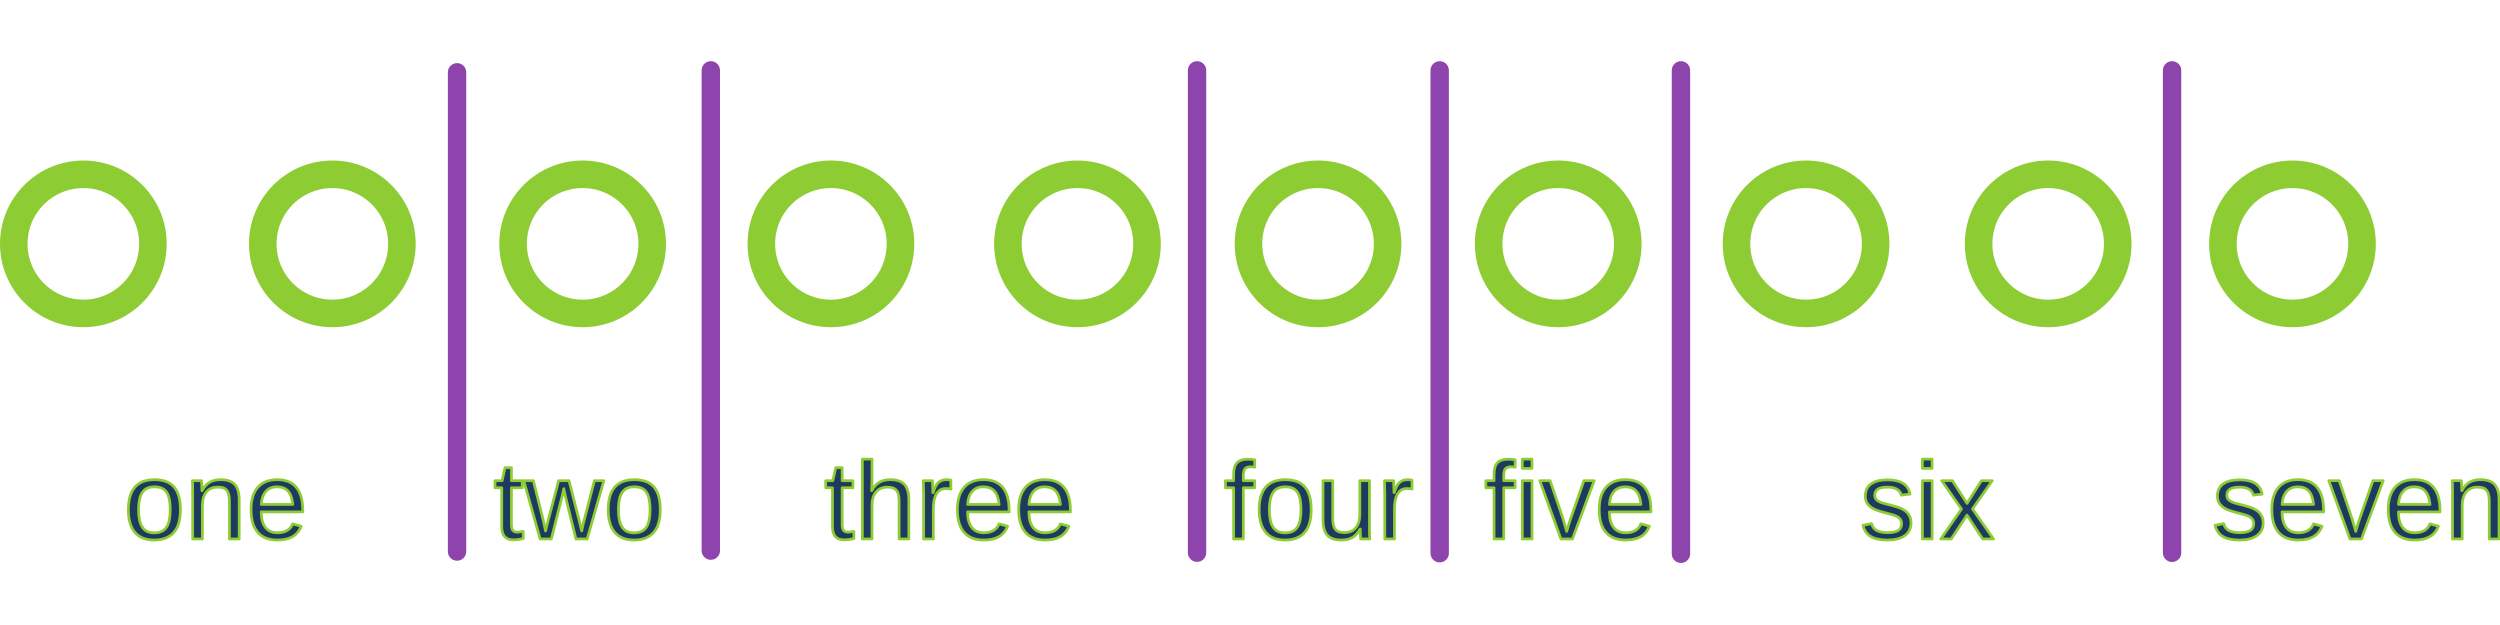
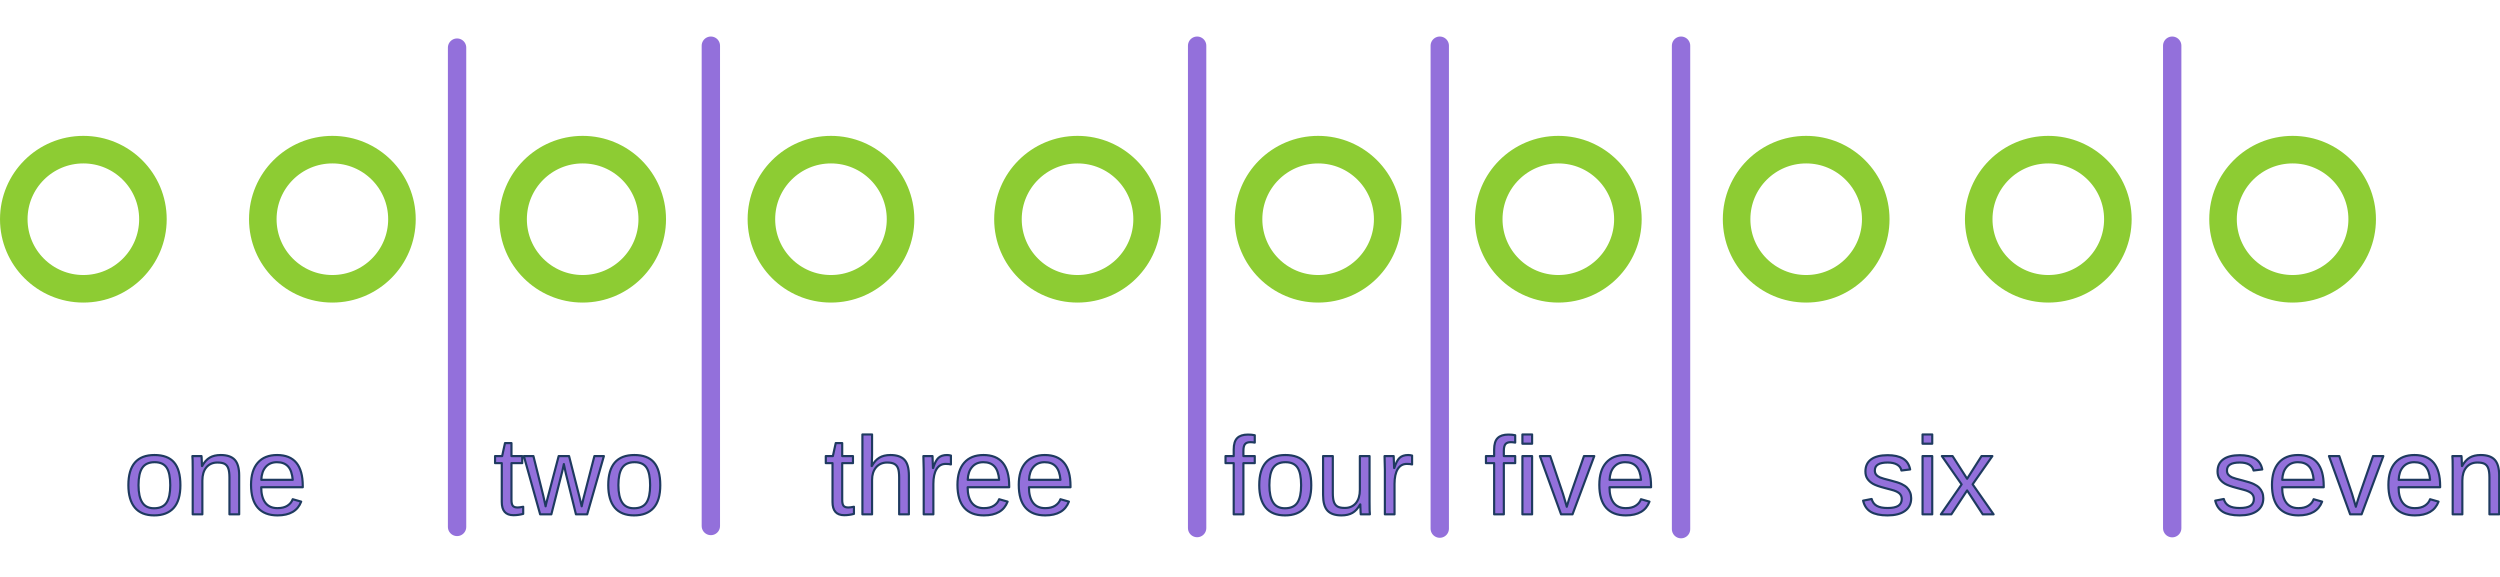
- <svg xmlns="http://www.w3.org/2000/svg" width="512" height="128" viewBox="0 0 1134 228" version="1.1" xml:space="preserve" style="fill-rule:evenodd;clip-rule:evenodd;stroke-linecap:round;stroke-linejoin:round;stroke-miterlimit:1.5;">
-   <path d="M207.314,5.038l0,217.391" style="fill:none;stroke:#8e44ad;stroke-width:8.33px;" />
-   <path d="M322.423,4.167l-0,217.843" style="fill:none;stroke:#8e44ad;stroke-width:8.33px;" />
-   <path d="M542.982,4.167l0,218.78" style="fill:none;stroke:#8e44ad;stroke-width:8.33px;" />
-   <path d="M653.035,4.167l-0,219.033" style="fill:none;stroke:#8e44ad;stroke-width:8.33px;" />
-   <path d="M762.476,4.167l0,219.274" style="fill:none;stroke:#8e44ad;stroke-width:8.33px;" />
-   <path d="M985.25,4.167l0,218.836" style="fill:none;stroke:#8e44ad;stroke-width:8.33px;" />
-   <path d="M-537.161,-847.548l264.924,0" style="fill:none;stroke:#ff822e;stroke-width:6.25px;" />
-   <path d="M-274.222,-1215.14l-254.083,367.548" style="fill:none;stroke:#0dcaf2;stroke-width:6.25px;" />
-   <path d="M-506.62,-878.959l-19.704,28.503" style="fill:none;stroke:#0dcaf2;stroke-width:6.25px;" />
-   <circle cx="264.281" cy="82.869" r="31.556" style="fill:none;stroke:#8dcc33;stroke-width:12.5px;stroke-miterlimit:4;" />
-   <circle cx="150.757" cy="82.869" r="31.556" style="fill:none;stroke:#8dcc33;stroke-width:12.5px;stroke-miterlimit:4;" />
-   <circle cx="37.806" cy="82.869" r="31.556" style="fill:none;stroke:#8dcc33;stroke-width:12.5px;stroke-miterlimit:4;" />
-   <circle cx="376.905" cy="82.869" r="31.556" style="fill:none;stroke:#8dcc33;stroke-width:12.5px;stroke-miterlimit:4;" />
-   <circle cx="488.738" cy="82.869" r="31.556" style="fill:none;stroke:#8dcc33;stroke-width:12.5px;stroke-miterlimit:4;" />
-   <circle cx="597.867" cy="82.869" r="31.556" style="fill:none;stroke:#8dcc33;stroke-width:12.5px;stroke-miterlimit:4;" />
-   <circle cx="706.811" cy="82.869" r="31.556" style="fill:none;stroke:#8dcc33;stroke-width:12.5px;stroke-miterlimit:4;" />
-   <circle cx="819.232" cy="82.869" r="31.556" style="fill:none;stroke:#8dcc33;stroke-width:12.5px;stroke-miterlimit:4;" />
-   <circle cx="929.051" cy="82.869" r="31.556" style="fill:none;stroke:#8dcc33;stroke-width:12.5px;stroke-miterlimit:4;" />
-   <circle cx="1039.86" cy="82.869" r="31.556" style="fill:none;stroke:#8dcc33;stroke-width:12.5px;stroke-miterlimit:4;" />
-   <g transform="matrix(50,0,0,50,139.546,216.725)">
+ <svg xmlns="http://www.w3.org/2000/svg" width="512" height="118" viewBox="0 0 959 193" version="1.1" xml:space="preserve" style="fill-rule:evenodd;clip-rule:evenodd;stroke-linecap:round;stroke-linejoin:round;stroke-miterlimit:1.5;">
+   <path d="M175.332,4.259l-0,183.855" style="fill:none;stroke:#9370db;stroke-width:7.04px;" />
+   <path d="M272.683,3.522l0,184.237" style="fill:none;stroke:#9370db;stroke-width:7.04px;" />
+   <path d="M459.217,3.522l-0,185.03" style="fill:none;stroke:#9370db;stroke-width:7.04px;" />
+   <path d="M552.292,3.522l0,185.244" style="fill:none;stroke:#9370db;stroke-width:7.04px;" />
+   <path d="M644.85,3.522l-0,185.447" style="fill:none;stroke:#9370db;stroke-width:7.04px;" />
+   <path d="M833.257,3.522l-0,185.077" style="fill:none;stroke:#9370db;stroke-width:7.04px;" />
+   <circle cx="223.511" cy="70.083" r="26.688" style="fill:none;stroke:#8dcc33;stroke-width:10.57px;stroke-miterlimit:4;" />
+   <circle cx="127.5" cy="70.083" r="26.688" style="fill:none;stroke:#8dcc33;stroke-width:10.57px;stroke-miterlimit:4;" />
+   <circle cx="31.974" cy="70.083" r="26.688" style="fill:none;stroke:#8dcc33;stroke-width:10.57px;stroke-miterlimit:4;" />
+   <circle cx="318.76" cy="70.083" r="26.688" style="fill:none;stroke:#8dcc33;stroke-width:10.57px;stroke-miterlimit:4;" />
+   <circle cx="413.341" cy="70.083" r="26.688" style="fill:none;stroke:#8dcc33;stroke-width:10.57px;stroke-miterlimit:4;" />
+   <circle cx="505.635" cy="70.083" r="26.688" style="fill:none;stroke:#8dcc33;stroke-width:10.57px;stroke-miterlimit:4;" />
+   <circle cx="597.772" cy="70.083" r="26.688" style="fill:none;stroke:#8dcc33;stroke-width:10.57px;stroke-miterlimit:4;" />
+   <circle cx="692.85" cy="70.083" r="26.688" style="fill:none;stroke:#8dcc33;stroke-width:10.57px;stroke-miterlimit:4;" />
+   <circle cx="785.728" cy="70.083" r="26.688" style="fill:none;stroke:#8dcc33;stroke-width:10.57px;stroke-miterlimit:4;" />
+   <circle cx="879.442" cy="70.083" r="26.688" style="fill:none;stroke:#8dcc33;stroke-width:10.57px;stroke-miterlimit:4;" />
+   <text x="47.466px" y="183.289px" style="font-family:'ArialMT', 'Arial', sans-serif;font-size:42.287px;fill:#9370db;stroke:#1e3a5f;stroke-width:0.83px;stroke-linecap:butt;stroke-miterlimit:2;">one</text>
+   <text x="189.263px" y="183.289px" style="font-family:'ArialMT', 'Arial', sans-serif;font-size:42.287px;fill:#9370db;stroke:#1e3a5f;stroke-width:0.83px;stroke-linecap:butt;stroke-miterlimit:2;">two</text>
+   <text x="316.132px" y="183.289px" style="font-family:'ArialMT', 'Arial', sans-serif;font-size:42.287px;fill:#9370db;stroke:#1e3a5f;stroke-width:0.83px;stroke-linecap:butt;stroke-miterlimit:2;">three</text>
+   <text x="469.515px" y="183.289px" style="font-family:'ArialMT', 'Arial', sans-serif;font-size:42.287px;fill:#9370db;stroke:#1e3a5f;stroke-width:0.83px;stroke-linecap:butt;stroke-miterlimit:2;">four</text>
+   <g transform="matrix(42.2866,0,0,42.2866,635.222,183.289)">
    </g>
-   <text x="56.124px" y="216.725px" style="font-family:'ArialMT', 'Arial', sans-serif;font-size:50px;fill:#1e3a5f;stroke:#8dcc33;stroke-width:1.25px;stroke-linecap:butt;stroke-miterlimit:2;">one</text>
-   <g transform="matrix(50,0,0,50,301.593,216.725)">
-     </g>
-   <text x="223.786px" y="216.725px" style="font-family:'ArialMT', 'Arial', sans-serif;font-size:50px;fill:#1e3a5f;stroke:#8dcc33;stroke-width:1.25px;stroke-linecap:butt;stroke-miterlimit:2;">two</text>
-   <g transform="matrix(50,0,0,50,487.762,216.725)">
-     </g>
-   <text x="373.797px" y="216.725px" style="font-family:'ArialMT', 'Arial', sans-serif;font-size:50px;fill:#1e3a5f;stroke:#8dcc33;stroke-width:1.25px;stroke-linecap:butt;stroke-miterlimit:2;">three</text>
-   <g transform="matrix(50,0,0,50,641.317,216.725)">
-     </g>
-   <text x="555.159px" y="216.725px" style="font-family:'ArialMT', 'Arial', sans-serif;font-size:50px;fill:#1e3a5f;stroke:#8dcc33;stroke-width:1.25px;stroke-linecap:butt;stroke-miterlimit:2;">four</text>
-   <g transform="matrix(50,0,0,50,673.284,216.725)">
-     </g>
-   <g transform="matrix(50,0,0,50,687.176,216.725)">
-     </g>
-   <g transform="matrix(50,0,0,50,751.092,216.725)">
-     </g>
-   <text x="673.284px" y="216.725px" style="font-family:'ArialMT', 'Arial', sans-serif;font-size:50px;fill:#1e3a5f;stroke:#8dcc33;stroke-width:1.25px;stroke-linecap:butt;stroke-miterlimit:2;">ﬁve</text>
-   <g transform="matrix(50,0,0,50,904.773,216.725)">
-     </g>
-   <text x="843.665px" y="216.725px" style="font-family:'ArialMT', 'Arial', sans-serif;font-size:50px;fill:#1e3a5f;stroke:#8dcc33;stroke-width:1.25px;stroke-linecap:butt;stroke-miterlimit:2;">six</text>
-   <g transform="matrix(50,0,0,50,1136.81,216.725)">
-     </g>
-   <text x="1003.38px" y="216.725px" style="font-family:'ArialMT', 'Arial', sans-serif;font-size:50px;fill:#1e3a5f;stroke:#8dcc33;stroke-width:1.25px;stroke-linecap:butt;stroke-miterlimit:2;">seven</text>
+   <text x="569.417px" y="183.289px" style="font-family:'ArialMT', 'Arial', sans-serif;font-size:42.287px;fill:#9370db;stroke:#1e3a5f;stroke-width:0.83px;stroke-linecap:butt;stroke-miterlimit:2;">ﬁve</text>
+   <text x="713.514px" y="183.289px" style="font-family:'ArialMT', 'Arial', sans-serif;font-size:42.287px;fill:#9370db;stroke:#1e3a5f;stroke-width:0.83px;stroke-linecap:butt;stroke-miterlimit:2;">six</text>
+   <text x="848.59px" y="183.289px" style="font-family:'ArialMT', 'Arial', sans-serif;font-size:42.287px;fill:#9370db;stroke:#1e3a5f;stroke-width:0.83px;stroke-linecap:butt;stroke-miterlimit:2;">seven</text>
</svg>
